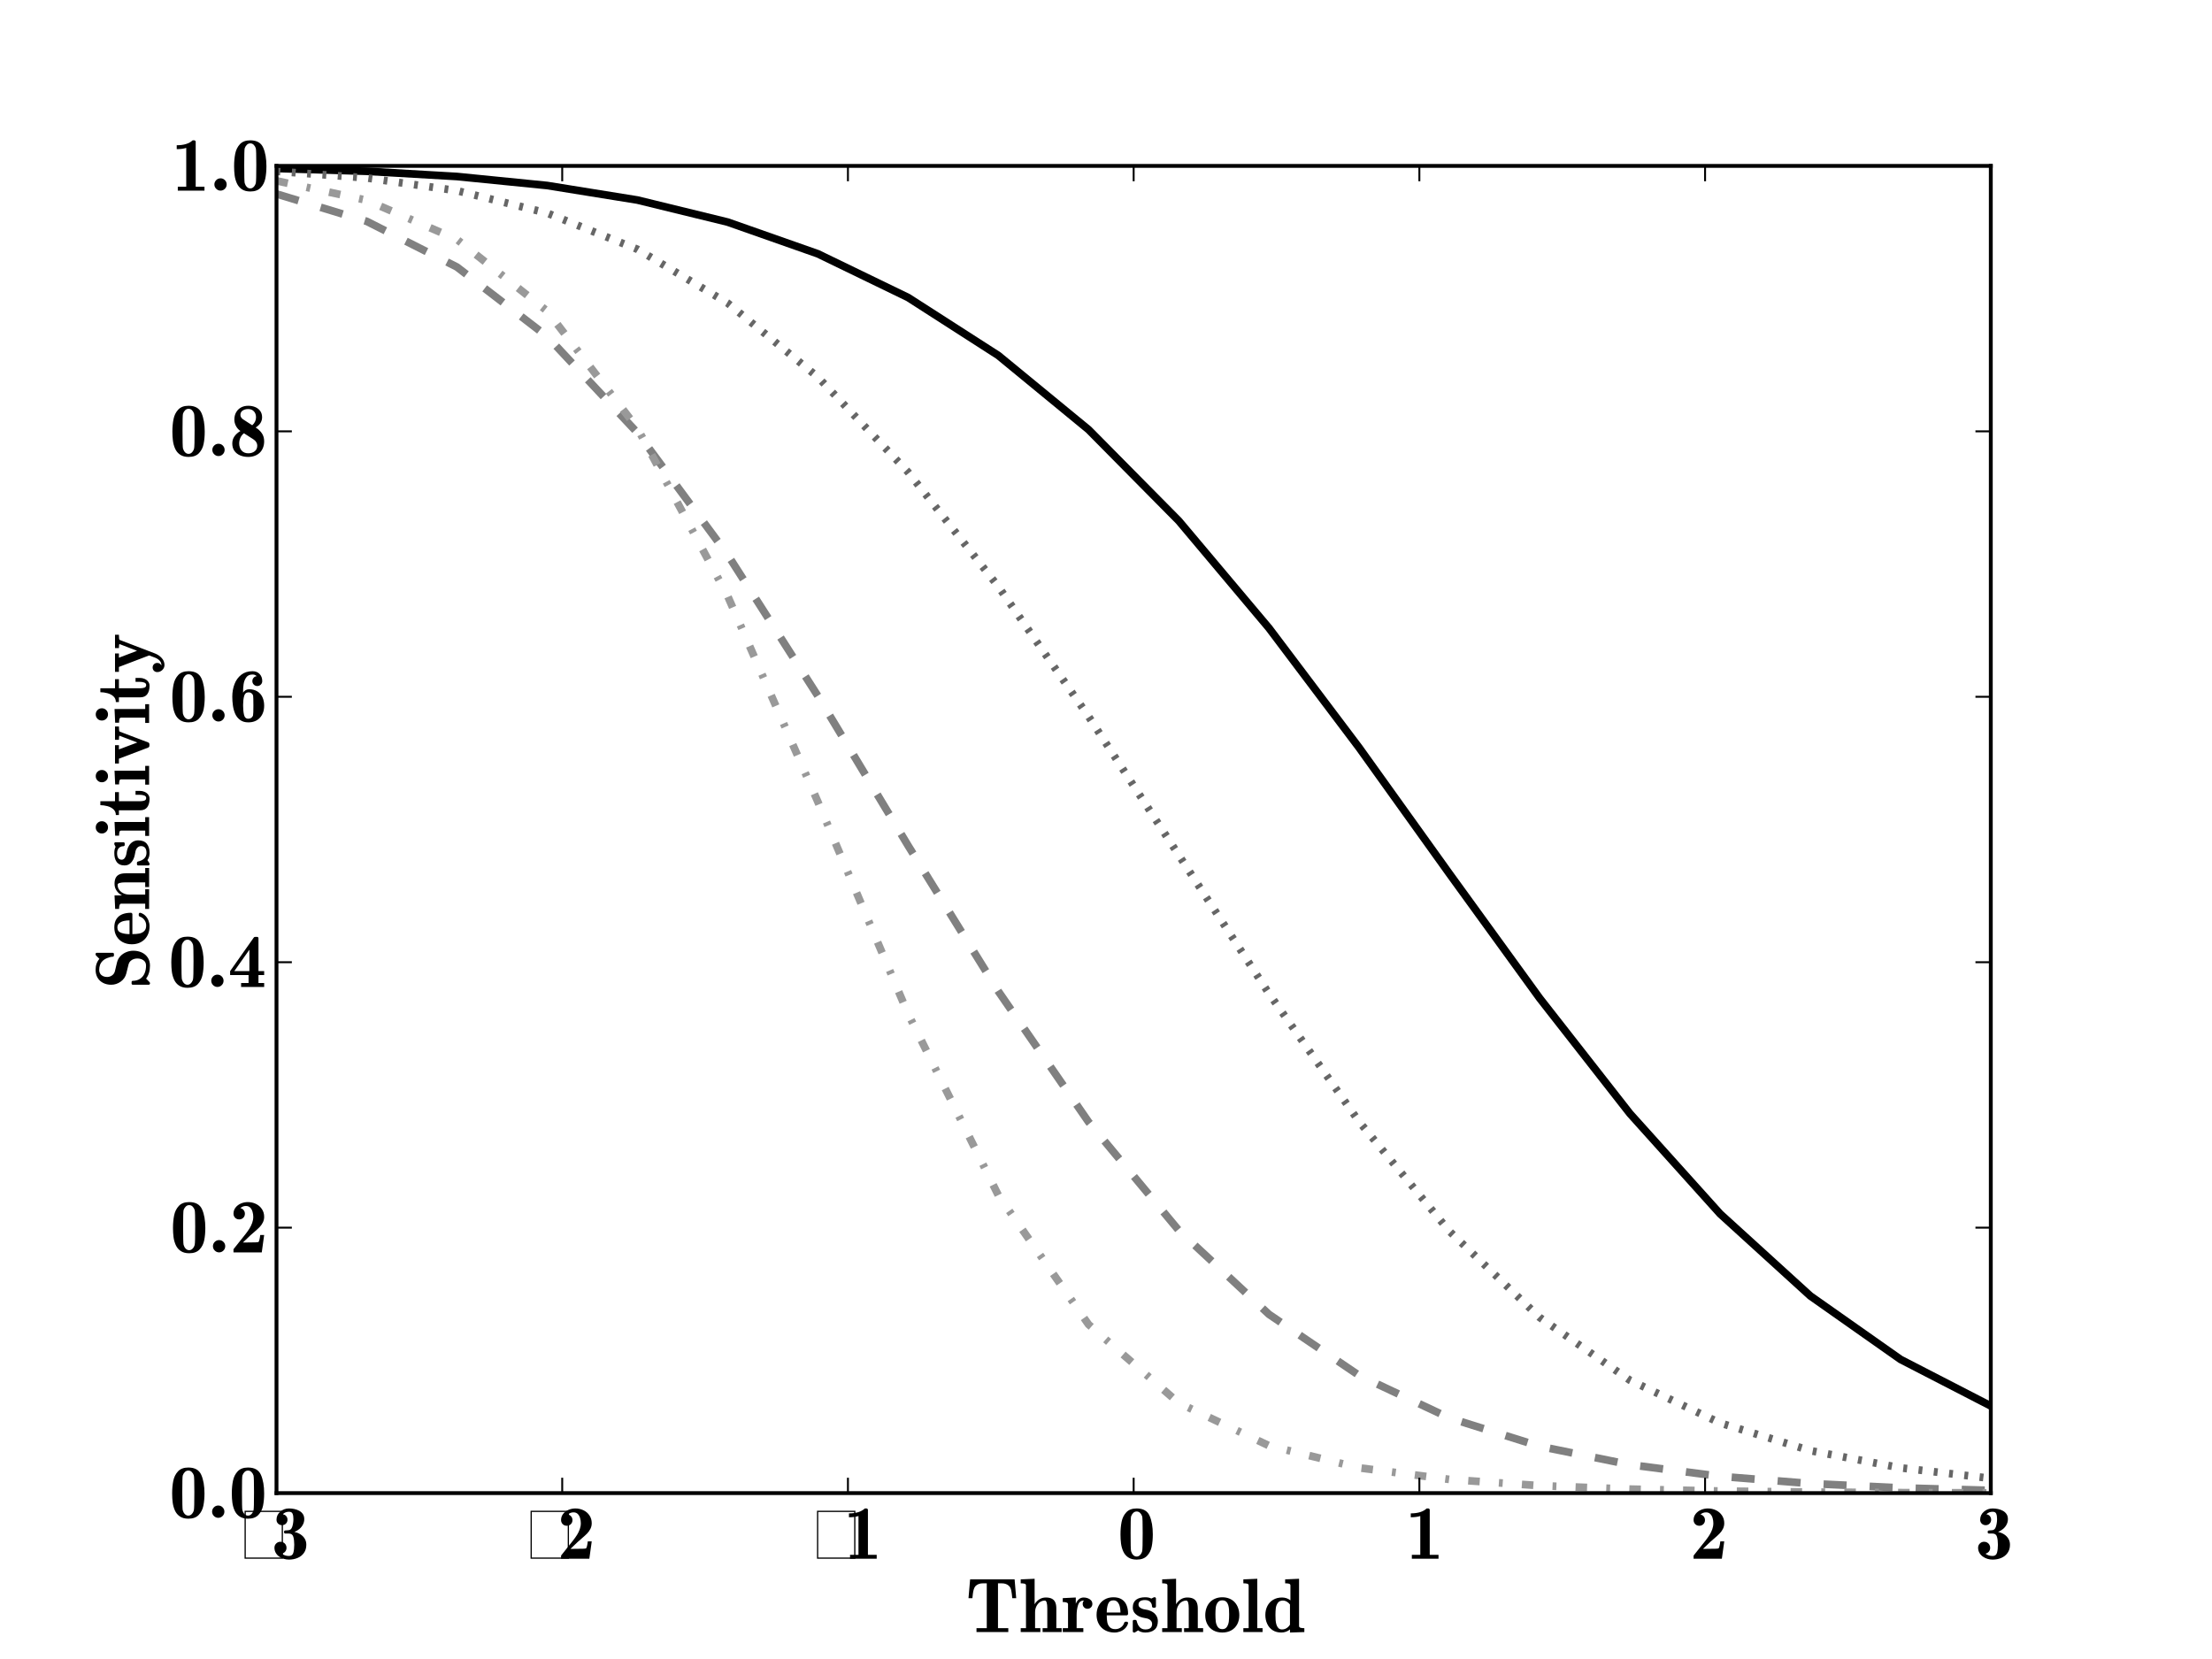
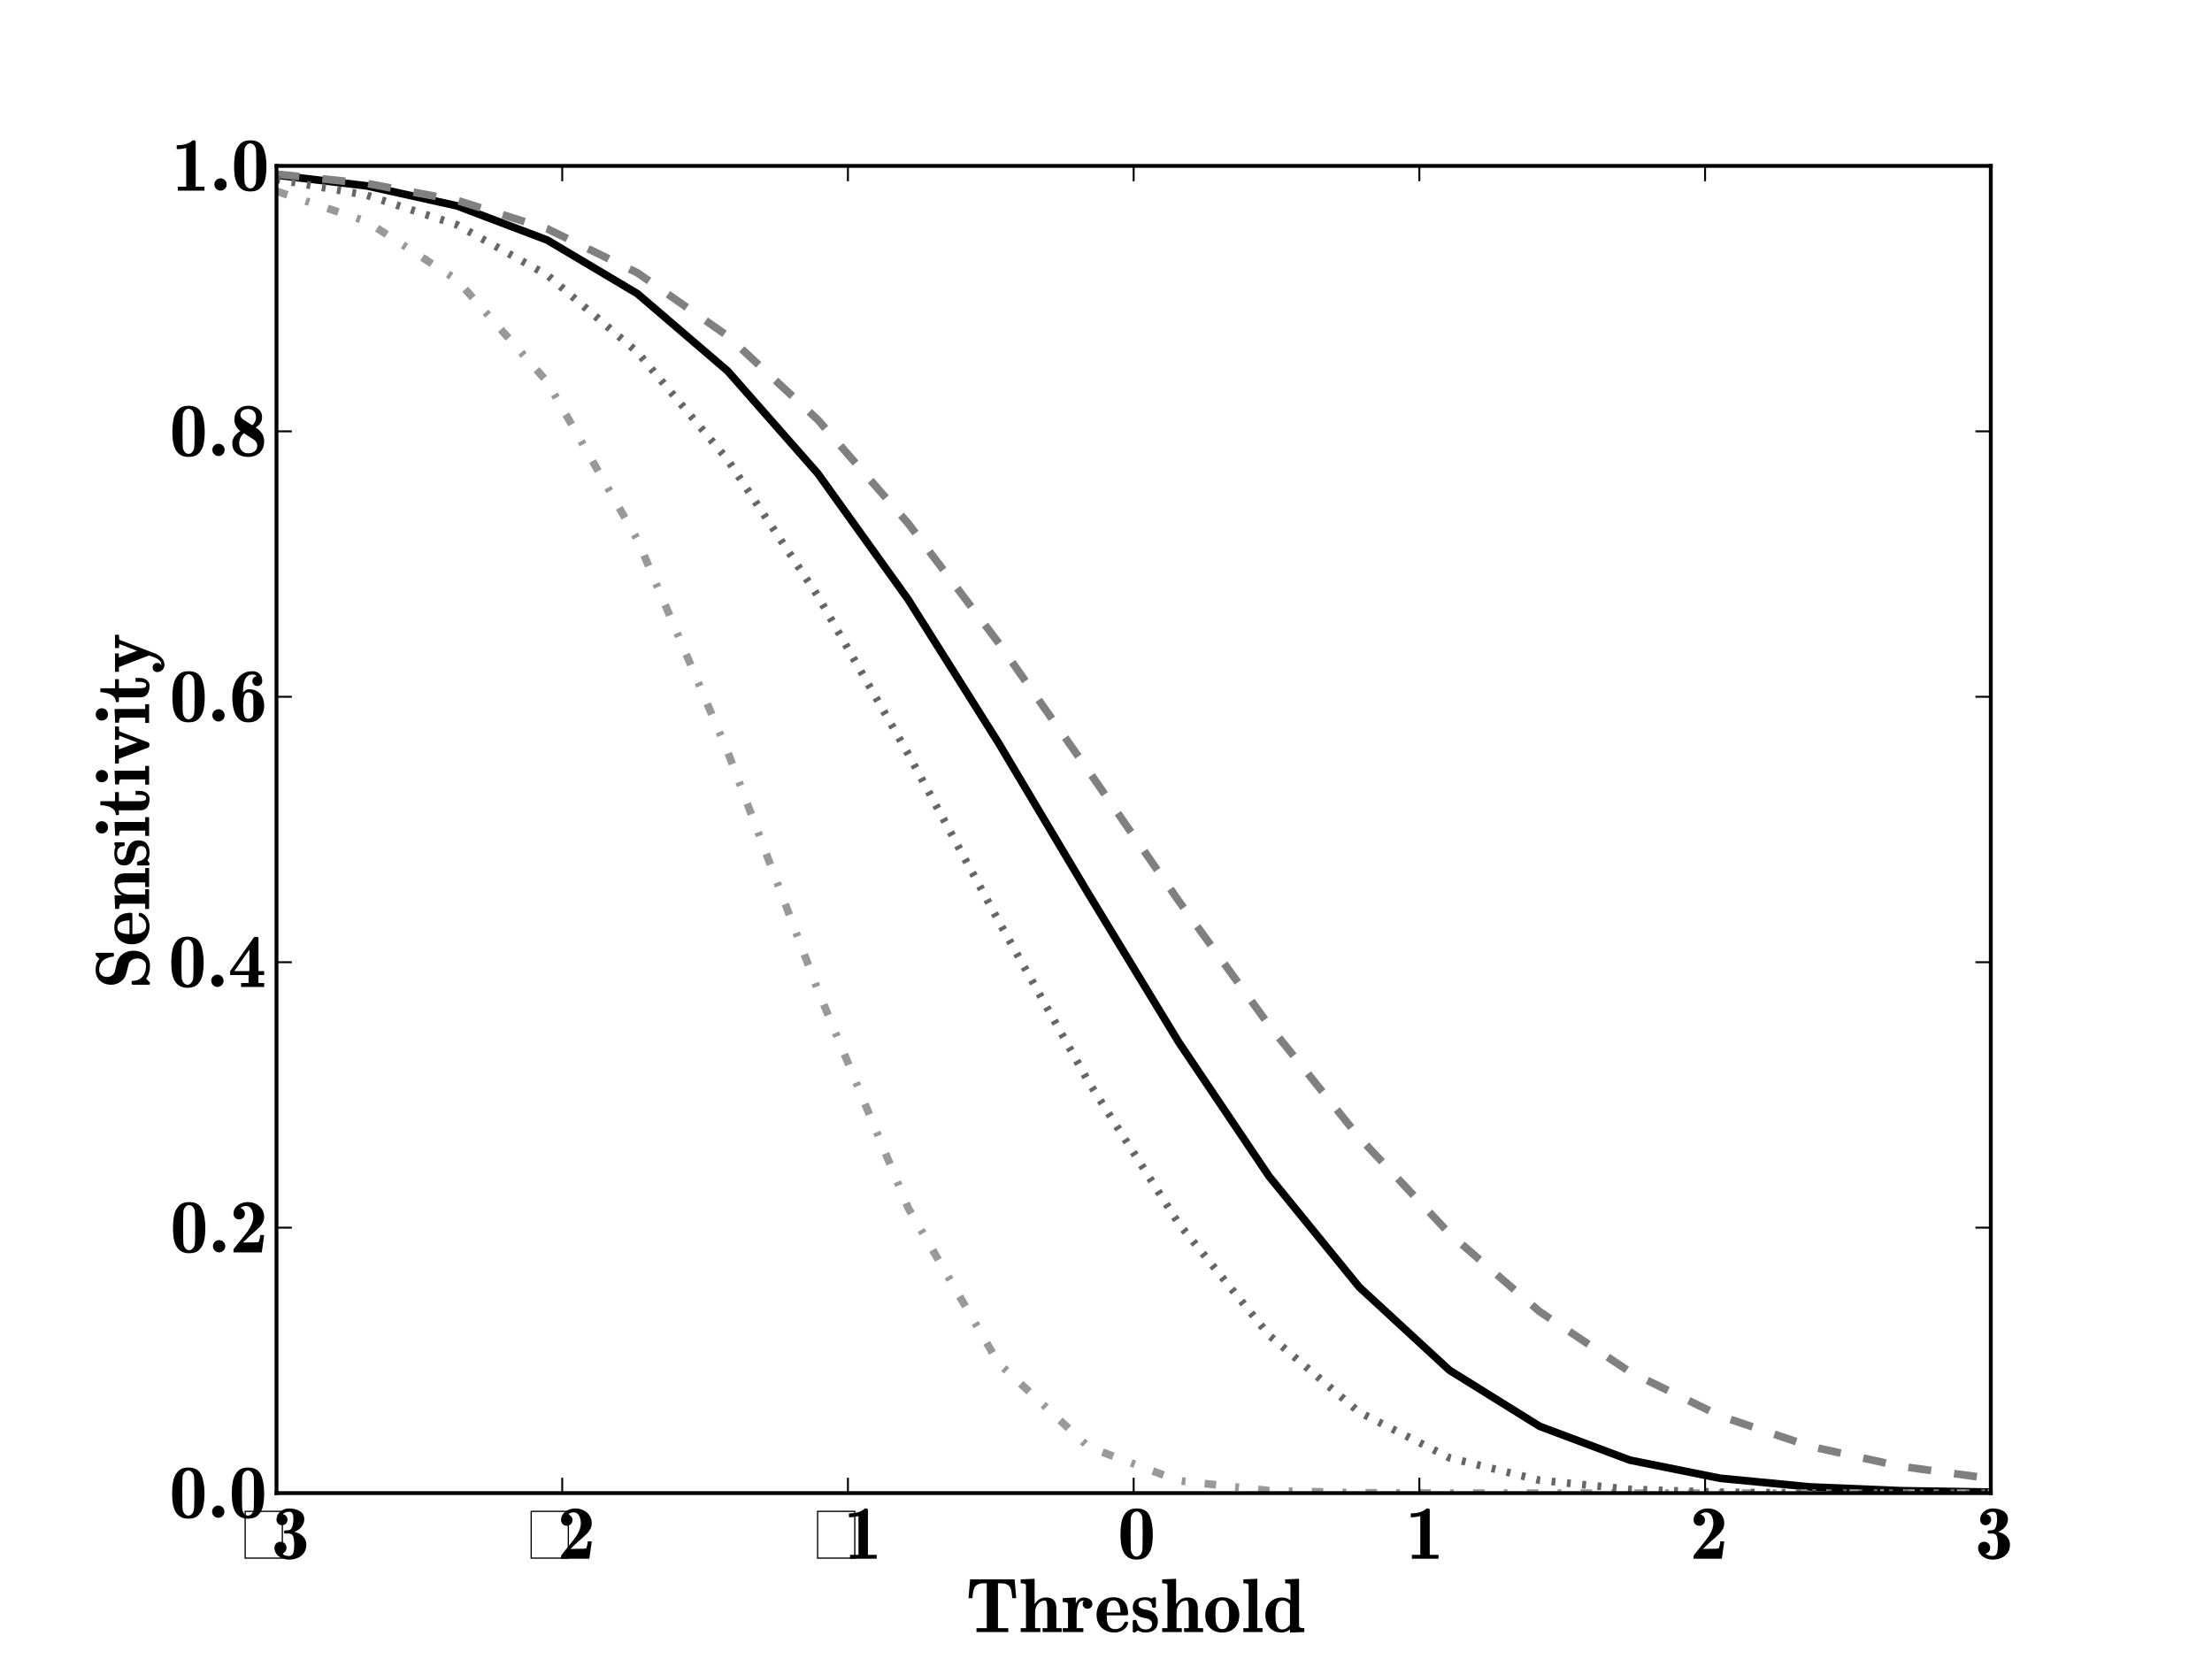
<svg xmlns="http://www.w3.org/2000/svg" xmlns:xlink="http://www.w3.org/1999/xlink" width="576pt" height="432pt" viewBox="0 0 576 432" version="1.1" id="svg1">
  <g id="figure1">
    <g id="patch1">
      <path style="fill: #ffffff; stroke: #ffffff; stroke-width: 1; stroke-linejoin: round; stroke-linecap: square;  opacity: 1" d="M0 432L576 432L576 0 L0 0L0 432" />
    </g>
    <g id="axes1">
      <g id="patch2">
        <path style="fill: #ffffff; opacity: 1" d="M72 388.8L518.4 388.8L518.4 43.2 L72 43.2L72 388.8" />
      </g>
      <g id="line2d1">
        <defs>
          <clipPath id="p50431ccdcb28178602d99d9270004dde">
            <rect x="72" y="43.2" width="446.4" height="345.6" />
          </clipPath>
        </defs>
-         <path style="fill: none; stroke: #000000; stroke-width: 2; stroke-linejoin: round; stroke-linecap: square;  opacity: 1" clip-path="url(#p50431ccdcb28178602d99d9270004dde)" d="M72 43.864L95.495 44.6L118.989 45.961 L142.484 48.307L165.979 52.09L189.474 57.829 L212.968 66.09L236.463 77.47L259.958 92.561 L283.453 111.868L306.947 135.623L330.442 163.557 L353.937 194.725L377.432 227.522L400.926 259.932 L424.421 289.964L447.916 316.082L471.411 337.462 L494.905 353.995L518.4 366.107" />
+         <path style="fill: none; stroke: #000000; stroke-width: 2; stroke-linejoin: round; stroke-linecap: square;  opacity: 1" clip-path="url(#p50431ccdcb28178602d99d9270004dde)" d="M72 45.605L95.495 48.398L118.989 53.604 L142.484 62.509L165.979 76.477L189.474 96.603 L212.968 123.311L236.463 156.079L259.958 193.367 L283.453 232.776L306.947 271.39L330.442 306.287 L353.937 335.15L377.432 356.802L400.926 371.411 L424.421 380.218L447.916 384.942L471.411 387.2 L494.905 388.173L518.4 388.559" />
      </g>
      <g id="line2d2">
-         <path style="fill: none; stroke: #808080; stroke-width: 2; stroke-linejoin: round; stroke-linecap: butt; stroke-dasharray: 6,6; stroke-dashoffset: 0; opacity: 1" clip-path="url(#p50431ccdcb28178602d99d9270004dde)" d="M72 50.502L95.495 57.637L118.989 69.531 L142.484 87.611L165.979 112.688L189.474 144.447 L212.968 181.214L236.463 220.193L259.958 258.128 L283.453 292.142L306.947 320.385L330.442 342.252 L353.937 358.188L377.432 369.237L400.926 376.614 L424.421 381.399L447.916 384.433L471.411 386.311 L494.905 387.438L518.4 388.09" />
+         <path style="fill: none; stroke: #808080; stroke-width: 2; stroke-linejoin: round; stroke-linecap: butt; stroke-dasharray: 6,6; stroke-dashoffset: 0; opacity: 1" clip-path="url(#p50431ccdcb28178602d99d9270004dde)" d="M72 45.355L95.495 47.766L118.989 52.168 L142.484 59.569L165.979 71.043L189.474 87.485 L212.968 109.319L236.463 136.272L259.958 167.302 L283.453 200.746L306.947 234.617L330.442 266.966 L353.937 296.19L377.432 321.215L400.926 341.552 L424.421 357.236L447.916 368.704L471.411 376.64 L494.905 381.827L518.4 385.022" />
      </g>
      <g id="line2d3">
-         <path style="fill: none; stroke: #999999; stroke-width: 2; stroke-linejoin: round; stroke-linecap: butt; stroke-dasharray: 3,5,1,5; stroke-dashoffset: 0; opacity: 1" clip-path="url(#p50431ccdcb28178602d99d9270004dde)" d="M72 47.086L95.495 52.147L118.989 62.347 L142.484 81.01L165.979 111.517L189.474 155.195 L212.968 208.779L236.463 264L259.958 311.239 L283.453 344.886L306.947 365.336L330.442 376.461 L353.937 382.226L377.432 385.236L400.926 386.861 L424.421 387.763L447.916 388.265L471.411 388.537 L494.905 388.678L518.4 388.747" />
+         <path style="fill: none; stroke: #999999; stroke-width: 2; stroke-linejoin: round; stroke-linecap: butt; stroke-dasharray: 3,5,1,5; stroke-dashoffset: 0; opacity: 1" clip-path="url(#p50431ccdcb28178602d99d9270004dde)" d="M72 49.787L95.495 57.686L118.989 72.883 L142.484 99.401L165.979 140.527L189.474 195.729 L212.968 257.855L236.463 314.486L259.958 354.892 L283.453 376.784L306.947 385.578L330.442 388.157 L353.937 388.705L377.432 388.79L400.926 388.799 L424.421 388.8L447.916 388.8L471.411 388.8 L494.905 388.8L518.4 388.8" />
      </g>
      <g id="line2d4">
-         <path style="fill: none; stroke: #666666; stroke-width: 2; stroke-linejoin: round; stroke-linecap: butt; stroke-dasharray: 1,3; stroke-dashoffset: 0; opacity: 1" clip-path="url(#p50431ccdcb28178602d99d9270004dde)" d="M72 44.605L95.495 46.333L118.989 49.651 L142.484 55.489L165.979 64.913L189.474 78.921 L212.968 98.195L236.463 122.931L259.958 152.733 L283.453 186.561L306.947 222.677L330.442 258.728 L353.937 292.113L377.432 320.627L400.926 343.065 L424.421 359.41L447.916 370.544L471.411 377.741 L494.905 382.226L518.4 384.962" />
+         <path style="fill: none; stroke: #666666; stroke-width: 2; stroke-linejoin: round; stroke-linecap: butt; stroke-dasharray: 1,3; stroke-dashoffset: 0; opacity: 1" clip-path="url(#p50431ccdcb28178602d99d9270004dde)" d="M72 46.694L95.495 50.834L118.989 58.549 L142.484 71.617L165.979 91.704L189.474 119.714 L212.968 155.223L236.463 196.28L259.958 239.71 L283.453 281.723L306.947 318.639L330.442 347.686 L353.937 367.741L377.432 379.603L400.926 385.464 L424.421 387.82L447.916 388.572L471.411 388.759 L494.905 388.794L518.4 388.799" />
      </g>
      <g id="matplotlib.axis1">
        <g id="xtick1">
          <g id="line2d5">
            <defs>
              <path id="m30e32995789d870ad79a2e54c91cf9c6" d="M0 0L0 -4" />
            </defs>
            <g>
              <use style="fill: none; stroke: #000000; stroke-width: 0.5; stroke-linejoin: round; stroke-linecap: butt;  opacity: 1" xlink:href="#m30e32995789d870ad79a2e54c91cf9c6" x="72" y="388.8" />
            </g>
          </g>
          <g id="line2d6">
            <defs>
              <path id="m9281cae24120827b11d5ea8a7ad3e96b" d="M0 0L0 4" />
            </defs>
            <g>
              <use style="fill: none; stroke: #000000; stroke-width: 0.5; stroke-linejoin: round; stroke-linecap: butt;  opacity: 1" xlink:href="#m9281cae24120827b11d5ea8a7ad3e96b" x="72" y="43.2" />
            </g>
          </g>
          <g id="text1">
            <defs>
              <path id="c_22ceb60286fb41ae04c1a66e208329f1" d="M12.5 -0l0 -62.5l50 0l0 62.5zM60.891 -1.609l0 -59.281l-46.781 0l0 59.281z" />
              <path id="c_dcbf87dcd66151f77d2b78e67877de5b" d="M13.812 -6.594q3.859 2.984 9.281 2.984q4.547 0 5.719 -4.203q1.172 -4.203 1.172 -10.297l0 -0.297q0 -6.062 -1.219 -10.234q-1.219 -4.172 -5.859 -4.172l-4.891 0q-1.078 -0.25 -1.312 -1.266l0 -1.516q0.297 -0.984 1.312 -1.219l4 -0.297q3.969 0 5.422 -4.688q1.469 -4.688 1.469 -9.906q0 -4.359 -1.078 -6.922q-1.062 -2.562 -4.734 -2.562q-4.828 0 -8.109 3.281q2.844 0.391 4.516 2.375q1.688 1.969 1.688 4.75q0 2.984 -2.047 5.031q-2.047 2.047 -5.031 2.047q-3.078 0 -5.156 -2.016q-2.062 -2.031 -2.062 -5.062q0 -6.297 4.859 -10.5q4.859 -4.203 11.344 -4.203q3.562 0 7.031 0.734q3.469 0.734 6.391 2.344q2.938 1.609 4.719 4.281q1.781 2.656 1.781 6.516q0 3.812 -1.719 7.109q-1.703 3.281 -4.578 5.703q-2.875 2.422 -6.547 3.891q4.406 0.922 7.922 3.172q3.516 2.234 5.562 5.656q2.047 3.422 2.047 7.859q0 6.25 -3.109 10.625q-3.094 4.375 -8.25 6.547q-5.141 2.172 -11.25 2.172q-3.359 0 -6.656 -0.984q-3.297 -0.969 -6.141 -3q-2.828 -2.031 -4.469 -4.984q-1.625 -2.953 -1.625 -6.469q0 -3.266 2.266 -5.531q2.266 -2.281 5.641 -2.281q2.156 0 3.953 1.031q1.812 1.031 2.828 2.844q1.031 1.797 1.031 3.938q0 2.891 -1.656 4.938q-1.656 2.047 -4.453 2.781" />
            </defs>
            <g style="fill: #000000; opacity: 1" transform="translate(61.17969,405.8938)scale(0.2)">
              <use xlink:href="#c_22ceb60286fb41ae04c1a66e208329f1" />
              <use xlink:href="#c_dcbf87dcd66151f77d2b78e67877de5b" x="47.217" />
            </g>
          </g>
        </g>
        <g id="xtick2">
          <g id="line2d7">
            <g>
              <use style="fill: none; stroke: #000000; stroke-width: 0.5; stroke-linejoin: round; stroke-linecap: butt;  opacity: 1" xlink:href="#m30e32995789d870ad79a2e54c91cf9c6" x="146.4" y="388.8" />
            </g>
          </g>
          <g id="line2d8">
            <g>
              <use style="fill: none; stroke: #000000; stroke-width: 0.5; stroke-linejoin: round; stroke-linecap: butt;  opacity: 1" xlink:href="#m9281cae24120827b11d5ea8a7ad3e96b" x="146.4" y="43.2" />
            </g>
          </g>
          <g id="text2">
            <defs>
              <path id="c_435c0ad052e81ac792eef9745a69dda8" d="M4.984 -0l0 -3.906q0.047 -0.25 0.438 -0.781l15.281 -19.188q2.875 -3.672 5.078 -7.188q2.203 -3.516 3.562 -7.359q1.375 -3.859 1.375 -7.875q0 -3.312 -0.938 -6.609q-0.922 -3.297 -3.031 -5.391q-2.094 -2.109 -5.562 -2.109q-4.188 0 -7.266 2.781q2.688 0.594 4.297 2.594q1.609 2 1.609 4.734q0 3.172 -2.156 5.281q-2.141 2.094 -5.266 2.094q-2.109 0 -3.766 -0.953q-1.656 -0.953 -2.656 -2.656q-1 -1.719 -1 -3.766q0 -4.641 2.703 -8.094q2.719 -3.469 7.016 -5.281q4.297 -1.812 8.875 -1.812q5.672 0 10.578 2.344q4.906 2.344 7.828 6.75q2.938 4.391 2.938 10.094q0 3.906 -1.641 7.234q-1.625 3.312 -4.078 5.891q-2.438 2.562 -7 6.469q-4.562 3.906 -5.391 4.688l-9.531 9.125l4.406 0q15.328 0 15.812 -0.594q1.375 -1.359 2.297 -9.125l5.125 0l-3.125 22.609z" />
            </defs>
            <g style="fill: #000000; opacity: 1" transform="translate(135.6578,405.8938)scale(0.2)">
              <use xlink:href="#c_22ceb60286fb41ae04c1a66e208329f1" />
              <use xlink:href="#c_435c0ad052e81ac792eef9745a69dda8" x="47.217" />
            </g>
          </g>
        </g>
        <g id="xtick3">
          <g id="line2d9">
            <g>
              <use style="fill: none; stroke: #000000; stroke-width: 0.5; stroke-linejoin: round; stroke-linecap: butt;  opacity: 1" xlink:href="#m30e32995789d870ad79a2e54c91cf9c6" x="220.8" y="388.8" />
            </g>
          </g>
          <g id="line2d10">
            <g>
              <use style="fill: none; stroke: #000000; stroke-width: 0.5; stroke-linejoin: round; stroke-linecap: butt;  opacity: 1" xlink:href="#m9281cae24120827b11d5ea8a7ad3e96b" x="220.8" y="43.2" />
            </g>
          </g>
          <g id="text3">
            <defs>
              <path id="c_7b019f7db3d11a6a9a374c851b938a61" d="M8.297 -0l0 -5.078l10.984 0l0 -50.531q-5.172 1.609 -12.391 1.609l0 -5.078q13.953 0 20.703 -6.406l2.391 0q1.312 0.297 1.609 1.562l0 58.844l11.422 0l0 5.078z" />
            </defs>
            <g style="fill: #000000; opacity: 1" transform="translate(210.2453,405.8938)scale(0.2)">
              <use xlink:href="#c_22ceb60286fb41ae04c1a66e208329f1" />
              <use xlink:href="#c_7b019f7db3d11a6a9a374c851b938a61" x="47.217" />
            </g>
          </g>
        </g>
        <g id="xtick4">
          <g id="line2d11">
            <g>
              <use style="fill: none; stroke: #000000; stroke-width: 0.5; stroke-linejoin: round; stroke-linecap: butt;  opacity: 1" xlink:href="#m30e32995789d870ad79a2e54c91cf9c6" x="295.2" y="388.8" />
            </g>
          </g>
          <g id="line2d12">
            <g>
              <use style="fill: none; stroke: #000000; stroke-width: 0.5; stroke-linejoin: round; stroke-linecap: butt;  opacity: 1" xlink:href="#m9281cae24120827b11d5ea8a7ad3e96b" x="295.2" y="43.2" />
            </g>
          </g>
          <g id="text4">
            <defs>
              <path id="c_bd189987bd89a7b3eb6aec75796a6bc8" d="M25 1.125q-6.641 0 -10.969 -2.875q-4.312 -2.891 -6.516 -7.766q-2.188 -4.891 -2.906 -10.375q-0.703 -5.5 -0.703 -11.891q0 -8.938 1.469 -16.312q1.469 -7.375 6.125 -12.375q4.656 -5.016 13.5 -5.016q12.641 0 16.812 9.547q4.188 9.547 4.188 24.156q0 8.875 -1.453 16.031q-1.438 7.156 -6.094 12.016q-4.656 4.859 -13.453 4.859M17.672 -9.906q0.828 2.969 2.734 5q1.906 2.031 4.594 2.031q2.594 0 4.516 -2.078q1.938 -2.078 2.656 -4.953q0.641 -2.5 0.641 -23.594q0 -19.281 -0.641 -21.578q-0.828 -2.688 -2.703 -4.562q-1.875 -1.891 -4.469 -1.891q-2.594 0 -4.5 1.859q-1.891 1.859 -2.828 4.594q-0.578 2.297 -0.578 21.578q0 21.094 0.578 23.594" />
            </defs>
            <g style="fill: #000000; opacity: 1" transform="translate(290.9891,405.8938)scale(0.2)">
              <use xlink:href="#c_bd189987bd89a7b3eb6aec75796a6bc8" />
            </g>
          </g>
        </g>
        <g id="xtick5">
          <g id="line2d13">
            <g>
              <use style="fill: none; stroke: #000000; stroke-width: 0.5; stroke-linejoin: round; stroke-linecap: butt;  opacity: 1" xlink:href="#m30e32995789d870ad79a2e54c91cf9c6" x="369.6" y="388.8" />
            </g>
          </g>
          <g id="line2d14">
            <g>
              <use style="fill: none; stroke: #000000; stroke-width: 0.5; stroke-linejoin: round; stroke-linecap: butt;  opacity: 1" xlink:href="#m9281cae24120827b11d5ea8a7ad3e96b" x="369.6" y="43.2" />
            </g>
          </g>
          <g id="text5">
            <g style="fill: #000000; opacity: 1" transform="translate(365.9828,405.8938)scale(0.2)">
              <use xlink:href="#c_7b019f7db3d11a6a9a374c851b938a61" />
            </g>
          </g>
        </g>
        <g id="xtick6">
          <g id="line2d15">
            <g>
              <use style="fill: none; stroke: #000000; stroke-width: 0.5; stroke-linejoin: round; stroke-linecap: butt;  opacity: 1" xlink:href="#m30e32995789d870ad79a2e54c91cf9c6" x="444" y="388.8" />
            </g>
          </g>
          <g id="line2d16">
            <g>
              <use style="fill: none; stroke: #000000; stroke-width: 0.5; stroke-linejoin: round; stroke-linecap: butt;  opacity: 1" xlink:href="#m9281cae24120827b11d5ea8a7ad3e96b" x="444" y="43.2" />
            </g>
          </g>
          <g id="text6">
            <g style="fill: #000000; opacity: 1" transform="translate(440.0078,405.8938)scale(0.2)">
              <use xlink:href="#c_435c0ad052e81ac792eef9745a69dda8" />
            </g>
          </g>
        </g>
        <g id="xtick7">
          <g id="line2d17">
            <g>
              <use style="fill: none; stroke: #000000; stroke-width: 0.5; stroke-linejoin: round; stroke-linecap: butt;  opacity: 1" xlink:href="#m30e32995789d870ad79a2e54c91cf9c6" x="518.4" y="388.8" />
            </g>
          </g>
          <g id="line2d18">
            <g>
              <use style="fill: none; stroke: #000000; stroke-width: 0.5; stroke-linejoin: round; stroke-linecap: butt;  opacity: 1" xlink:href="#m9281cae24120827b11d5ea8a7ad3e96b" x="518.4" y="43.2" />
            </g>
          </g>
          <g id="text7">
            <g style="fill: #000000; opacity: 1" transform="translate(514.2516,405.8938)scale(0.2)">
              <use xlink:href="#c_dcbf87dcd66151f77d2b78e67877de5b" />
            </g>
          </g>
        </g>
        <g id="text8">
          <defs>
            <path id="c_f49360f2586de9e4b02d6b7f5f0d0304" d="M14.016 -0l0 -5.078l13.375 0l0 -58.406l-4.875 0q-6.453 0 -10.016 3.859q-1.266 1.516 -2.031 4.031q-0.75 2.516 -1.141 5.547q-0.391 3.031 -0.641 5.953l-5.078 0l2.109 -24.516l57.906 0l2.094 24.516l-5.125 0q-0.531 -6.156 -1.266 -9.859q-0.734 -3.719 -2.547 -5.672q-3.562 -3.859 -10 -3.859l-4.781 0l0 58.406l13.422 0l0 5.078z" />
            <path id="c_0c96f4663318b3b497bee66bebe3b890" d="M2.203 -0l0 -5.078l6.875 0l0 -55.609q0 -1.859 -1.953 -2.328q-1.953 -0.469 -4.922 -0.469l0 -5.125l18.109 -0.781l0 33.203q2.344 -4.047 6.156 -6.438q3.812 -2.391 8.344 -2.391q4.891 0 7.891 1.547q3 1.531 4.438 4.688q1.438 3.141 1.438 8.062l0 25.641l6.938 0l0 5.078l-24.797 0l0 -5.078l6.094 0l0 -25.344l0 -0.297q0 -10.297 -3.219 -10.297q-2.828 0 -5.203 1.25q-2.359 1.234 -4.047 3.406q-1.688 2.172 -2.562 4.797q-0.875 2.609 -0.875 5.438l0 21.047l6.875 0l0 5.078z" />
            <path id="c_83fd63b8ac21b119aad30348d7612163" d="M1.422 -0l0 -5.078l6.875 0l0 -31.203q0 -2.828 -6.875 -2.828l0 -5.078l16.984 -0.828l0 8.203q1.422 -3.719 4.031 -5.953q2.609 -2.25 6.281 -2.25q2.625 0 5.234 0.922q2.625 0.922 4.328 2.828q1.703 1.906 1.703 4.641q0 2.594 -1.812 4.453q-1.797 1.844 -4.484 1.844q-2.688 0 -4.5 -1.844q-1.797 -1.859 -1.797 -4.453q0 -2.641 1.609 -4.391l-0.281 0q-5.469 0 -7.359 5.891q-1.875 5.875 -1.875 13l0 17.047l8.734 0l0 5.078z" />
            <path id="c_ca7684a39273c231267fab53f42a37a1" d="M2.781 -22.516q0 -6.484 2.688 -11.688q2.688 -5.203 7.688 -8.156q5.016 -2.953 11.547 -2.953q6.594 0 10.844 2.719q4.25 2.703 6.25 7.562q2 4.859 2 11.25q0 1.469 -1.609 2l-26.172 0q0 4.938 0.703 8.828q0.719 3.875 3.203 6.516q2.484 2.625 7.281 2.625q4.047 0 7.297 -2.344q3.25 -2.344 4.312 -6.156q0.547 -0.922 1.469 -1.172l1.906 0q1.609 0.344 1.609 1.766q0 0.094 -0.094 0.641q-1.172 3.656 -3.812 6.266q-2.641 2.609 -6.297 4.016q-3.656 1.391 -7.469 1.391q-5.078 0 -9.375 -1.641q-4.297 -1.641 -7.422 -4.688q-3.125 -3.062 -4.844 -7.328q-1.703 -4.266 -1.703 -9.453M16.016 -25.484l17.875 0q0 -3.719 -0.766 -7.25q-0.75 -3.547 -2.812 -6.062q-2.047 -2.516 -5.609 -2.516q-5.172 0 -6.938 4.734q-1.75 4.734 -1.75 11.094" />
            <path id="c_1d4a10d238002893c4e280909fcefabf" d="M3.328 -0.688l0 -13.906q0.234 -0.938 1.266 -1.234l2.578 0q0.984 0.344 1.234 1.234q2.578 11.172 11.266 11.172q8.844 0 8.844 -7.266q0 -1.812 -0.938 -3.25q-0.922 -1.438 -2.438 -2.391q-1.5 -0.953 -3.219 -1.344l-6 -1.219q-5.422 -1.328 -9.016 -4.672q-3.578 -3.344 -3.578 -8.328q0 -3.609 1.234 -6.234q1.25 -2.641 3.516 -4.234q2.281 -1.594 5.156 -2.266q2.875 -0.688 6.438 -0.688q4.688 0 7.812 1.703l3.234 -1.609l0.391 -0.094l1.219 0q0.922 0.25 1.172 1.219l0 10.984q-0.25 1.078 -1.172 1.328l-2.641 0q-1.031 -0.25 -1.266 -1.328q0 -2.641 -1.109 -4.562q-1.094 -1.922 -3.094 -2.969q-2 -1.062 -4.734 -1.062q-8.688 0 -8.688 6.016q0 2.188 1.875 3.688q1.875 1.484 4.328 2.109l6.094 1.172q3.672 0.938 6.547 2.875q2.875 1.922 4.609 4.922q1.734 3 1.734 6.719q0 7.516 -4.391 11.156q-4.391 3.641 -11.922 3.641q-5.656 0 -9.375 -2.797l-4.188 2.688l-0.391 0.109l-1.125 0q-1.031 -0.25 -1.266 -1.281" />
            <path id="c_83adf764f9778718166b3c81e273116b" d="M25 0.594q-6.688 0 -11.703 -2.781q-5 -2.797 -7.766 -7.922q-2.75 -5.125 -2.75 -11.672q0 -4.984 1.484 -9.328q1.5 -4.344 4.375 -7.516q2.891 -3.172 7.078 -4.922q4.203 -1.766 9.281 -1.766q5.125 0 9.297 1.766q4.188 1.75 7.016 4.922q2.828 3.172 4.312 7.422q1.5 4.25 1.5 9.422q0 6.547 -2.734 11.672q-2.734 5.125 -7.766 7.922q-5.031 2.781 -11.625 2.781M25 -3.812q4.047 0 6.031 -3.078q1.984 -3.078 2.422 -7.031q0.438 -3.953 0.438 -9.172q0 -3.766 -0.203 -6.609q-0.188 -2.859 -1 -5.5q-0.797 -2.641 -2.656 -4.375q-1.859 -1.734 -5.031 -1.734q-4.094 0 -6.109 2.891q-2 2.875 -2.438 6.562q-0.438 3.688 -0.438 8.766q0 5.219 0.438 9.156q0.438 3.922 2.438 7.031q2.016 3.094 6.109 3.094" />
            <path id="c_3757157d94cc9c05b1a4181aee8626a9" d="M2.391 -0l0 -5.078l6.891 0l0 -55.609q0 -1.859 -1.953 -2.328q-1.953 -0.469 -4.938 -0.469l0 -5.125l18.125 -0.781l0 64.312l6.875 0l0 5.078z" />
            <path id="c_b18fdf7663e3349f8fd96cab2ccb18a8" d="M24.031 0.594q-6.453 0 -11.141 -3q-4.688 -3.016 -7.125 -8.266q-2.438 -5.25 -2.438 -11.547q0 -6.547 2.656 -11.734q2.656 -5.203 7.578 -8.125q4.938 -2.938 11.531 -2.938q6.109 0 10.891 3.703l0 -19.375q0 -1.859 -1.953 -2.328q-1.953 -0.469 -4.922 -0.469l0 -5.125l18.109 -0.781l0 61.484q0 1.75 1.953 2.297q1.953 0.531 4.938 0.531l0 5.078l-18.703 0.594l0 -4.016q-4.891 4.016 -11.375 4.016M25 -3.422q3.266 0 5.953 -1.672q2.688 -1.688 4.453 -4.531l0 -26.266q-1.609 -2.25 -4.109 -3.688q-2.484 -1.438 -5.172 -1.438q-4.344 0 -6.5 2.953q-2.141 2.953 -2.641 6.766q-0.484 3.812 -0.484 8.891l0 0.281q0 3.469 0.188 6.375q0.203 2.906 0.984 5.75q0.781 2.828 2.562 4.703q1.781 1.875 4.766 1.875" />
          </defs>
          <g style="fill: #000000; opacity: 1" transform="translate(251.4734,424.9875)scale(0.2)">
            <use xlink:href="#c_f49360f2586de9e4b02d6b7f5f0d0304" />
            <use xlink:href="#c_0c96f4663318b3b497bee66bebe3b890" x="69.385" />
            <use xlink:href="#c_83fd63b8ac21b119aad30348d7612163" x="124.902" />
            <use xlink:href="#c_ca7684a39273c231267fab53f42a37a1" x="167.578" />
            <use xlink:href="#c_1d4a10d238002893c4e280909fcefabf" x="214.16" />
            <use xlink:href="#c_0c96f4663318b3b497bee66bebe3b890" x="253.564" />
            <use xlink:href="#c_83adf764f9778718166b3c81e273116b" x="309.082" />
            <use xlink:href="#c_3757157d94cc9c05b1a4181aee8626a9" x="359.082" />
            <use xlink:href="#c_b18fdf7663e3349f8fd96cab2ccb18a8" x="386.768" />
          </g>
        </g>
      </g>
      <g id="matplotlib.axis2">
        <g id="ytick1">
          <g id="line2d19">
            <defs>
              <path id="m3400efa6b1638b3fea9e19e898273957" d="M0 0L4 0" />
            </defs>
            <g>
              <use style="fill: none; stroke: #000000; stroke-width: 0.5; stroke-linejoin: round; stroke-linecap: butt;  opacity: 1" xlink:href="#m3400efa6b1638b3fea9e19e898273957" x="72" y="388.8" />
            </g>
          </g>
          <g id="line2d20">
            <defs>
              <path id="m20b58b2501143cb5e0a5e8f1ef6f1643" d="M0 0L-4 0" />
            </defs>
            <g>
              <use style="fill: none; stroke: #000000; stroke-width: 0.5; stroke-linejoin: round; stroke-linecap: butt;  opacity: 1" xlink:href="#m20b58b2501143cb5e0a5e8f1ef6f1643" x="518.4" y="388.8" />
            </g>
          </g>
          <g id="text9">
            <defs>
              <path id="c_241e11cb1762a072e8e04703d844d767" d="M5.906 -8.016q0 -3.219 2.344 -5.609q2.344 -2.391 5.672 -2.391q3.312 0 5.656 2.344q2.344 2.344 2.344 5.656q0 3.328 -2.391 5.672q-2.391 2.344 -5.609 2.344q-3.234 0 -5.625 -2.391q-2.391 -2.391 -2.391 -5.625" />
            </defs>
            <g style="fill: #000000; opacity: 1" transform="translate(44.04688,395.2375)scale(0.2)">
              <use xlink:href="#c_bd189987bd89a7b3eb6aec75796a6bc8" />
              <use xlink:href="#c_241e11cb1762a072e8e04703d844d767" x="50" />
              <use xlink:href="#c_bd189987bd89a7b3eb6aec75796a6bc8" x="77.686" />
            </g>
          </g>
        </g>
        <g id="ytick2">
          <g id="line2d21">
            <g>
              <use style="fill: none; stroke: #000000; stroke-width: 0.5; stroke-linejoin: round; stroke-linecap: butt;  opacity: 1" xlink:href="#m3400efa6b1638b3fea9e19e898273957" x="72" y="319.68" />
            </g>
          </g>
          <g id="line2d22">
            <g>
              <use style="fill: none; stroke: #000000; stroke-width: 0.5; stroke-linejoin: round; stroke-linecap: butt;  opacity: 1" xlink:href="#m20b58b2501143cb5e0a5e8f1ef6f1643" x="518.4" y="319.68" />
            </g>
          </g>
          <g id="text10">
            <g style="fill: #000000; opacity: 1" transform="translate(44.26562,326.1175)scale(0.2)">
              <use xlink:href="#c_bd189987bd89a7b3eb6aec75796a6bc8" />
              <use xlink:href="#c_241e11cb1762a072e8e04703d844d767" x="50" />
              <use xlink:href="#c_435c0ad052e81ac792eef9745a69dda8" x="77.686" />
            </g>
          </g>
        </g>
        <g id="ytick3">
          <g id="line2d23">
            <g>
              <use style="fill: none; stroke: #000000; stroke-width: 0.5; stroke-linejoin: round; stroke-linecap: butt;  opacity: 1" xlink:href="#m3400efa6b1638b3fea9e19e898273957" x="72" y="250.56" />
            </g>
          </g>
          <g id="line2d24">
            <g>
              <use style="fill: none; stroke: #000000; stroke-width: 0.5; stroke-linejoin: round; stroke-linecap: butt;  opacity: 1" xlink:href="#m20b58b2501143cb5e0a5e8f1ef6f1643" x="518.4" y="250.56" />
            </g>
          </g>
          <g id="text11">
            <defs>
              <path id="c_a94c655bbde2d2217f8233435eb45e54" d="M17.094 -0l0 -5.078l9.719 0l0 -10.406l-24.031 0l0 -5.125l30.812 -43.703q0.594 -0.875 1.812 -0.875l2.484 0q0.828 0 1.312 0.5q0.5 0.484 0.5 1.312l0 42.766l7.422 0l0 5.125l-7.422 0l0 10.406l7.422 0l0 5.078zM8.203 -20.609l19.672 0l0 -27.875z" />
            </defs>
            <g style="fill: #000000; opacity: 1" transform="translate(43.82812,256.9975)scale(0.2)">
              <use xlink:href="#c_bd189987bd89a7b3eb6aec75796a6bc8" />
              <use xlink:href="#c_241e11cb1762a072e8e04703d844d767" x="50" />
              <use xlink:href="#c_a94c655bbde2d2217f8233435eb45e54" x="77.686" />
            </g>
          </g>
        </g>
        <g id="ytick4">
          <g id="line2d25">
            <g>
              <use style="fill: none; stroke: #000000; stroke-width: 0.5; stroke-linejoin: round; stroke-linecap: butt;  opacity: 1" xlink:href="#m3400efa6b1638b3fea9e19e898273957" x="72" y="181.44" />
            </g>
          </g>
          <g id="line2d26">
            <g>
              <use style="fill: none; stroke: #000000; stroke-width: 0.5; stroke-linejoin: round; stroke-linecap: butt;  opacity: 1" xlink:href="#m20b58b2501143cb5e0a5e8f1ef6f1643" x="518.4" y="181.44" />
            </g>
          </g>
          <g id="text12">
            <defs>
              <path id="c_2e75b3049153cd3e7b053d54935e87d1" d="M25 1.125q-6.344 0 -10.594 -3.125q-4.25 -3.125 -6.406 -8q-2.141 -4.891 -2.969 -10.656q-0.828 -5.766 -0.828 -11.672q0 -8.688 2.828 -16.234q2.828 -7.547 8.766 -12.234q5.938 -4.688 14.719 -4.688q5.766 0 9.234 3.594q3.469 3.594 3.469 9.297q0 2.688 -1.906 4.547q-1.906 1.859 -4.5 1.859q-2.688 0 -4.594 -1.859q-1.891 -1.859 -1.891 -4.547q0 -2.484 1.625 -4.344q1.641 -1.859 4.031 -2.047q-1.859 -2.203 -5.469 -2.203q-5.469 0 -8.188 3.844q-2.703 3.828 -3.406 8.781q-0.703 4.953 -0.703 10.969q2.969 -4.406 7.906 -4.406q6.109 0 10.594 2.734q4.5 2.734 6.734 7.578q2.25 4.828 2.25 11.078q0 9.719 -5.547 15.734q-5.531 6 -15.156 6M25 -3.609q2.156 0 3.859 -1.094q1.703 -1.109 2.344 -3.109q0.484 -2.297 0.484 -12.703l0 -0.281q0 -10.984 -0.391 -13q-0.578 -1.891 -2.141 -3.031q-1.562 -1.156 -3.672 -1.156q-4.531 0 -5.859 4.828q-1.312 4.828 -1.312 11.031l0 1.719q0 6.641 1.172 11.719q1.172 5.078 5.516 5.078" />
            </defs>
            <g style="fill: #000000; opacity: 1" transform="translate(44.10938,187.8775)scale(0.2)">
              <use xlink:href="#c_bd189987bd89a7b3eb6aec75796a6bc8" />
              <use xlink:href="#c_241e11cb1762a072e8e04703d844d767" x="50" />
              <use xlink:href="#c_2e75b3049153cd3e7b053d54935e87d1" x="77.686" />
            </g>
          </g>
        </g>
        <g id="ytick5">
          <g id="line2d27">
            <g>
              <use style="fill: none; stroke: #000000; stroke-width: 0.5; stroke-linejoin: round; stroke-linecap: butt;  opacity: 1" xlink:href="#m3400efa6b1638b3fea9e19e898273957" x="72" y="112.32" />
            </g>
          </g>
          <g id="line2d28">
            <g>
              <use style="fill: none; stroke: #000000; stroke-width: 0.5; stroke-linejoin: round; stroke-linecap: butt;  opacity: 1" xlink:href="#m20b58b2501143cb5e0a5e8f1ef6f1643" x="518.4" y="112.32" />
            </g>
          </g>
          <g id="text13">
            <defs>
              <path id="c_56240f3e9382366e63f8314dd529d1d8" d="M4.203 -16.406q0 -5.219 2.781 -9.219q2.781 -4.016 7.812 -7q-3.609 -2.438 -5.766 -6.453q-2.141 -4.031 -2.141 -8.438q0 -5.266 2.266 -9.359q2.266 -4.109 6.359 -6.359q4.109 -2.25 9.484 -2.25q4.828 0 8.922 1.672q4.109 1.656 6.594 5.047q2.5 3.391 2.5 8.281q0 8.156 -8.391 13.281q5.359 3.359 8.219 7.719q2.859 4.344 2.859 10.297q0 4.531 -1.5 8.344q-1.484 3.812 -4.188 6.422q-2.703 2.609 -6.594 4.078q-3.875 1.469 -8.422 1.469q-5.719 0 -10.453 -1.953q-4.734 -1.953 -7.547 -5.875q-2.797 -3.938 -2.797 -9.703M25 -3.609q4.984 0 8.344 -2.594q3.375 -2.594 3.375 -7.422q0 -2.344 -1.297 -4.469q-1.297 -2.125 -3.438 -3.484l-12.594 -8.109q-3.031 2.297 -4.625 5.859q-1.578 3.562 -1.578 7.422q0 5.562 3.141 9.188q3.156 3.609 8.672 3.609M18.406 -47.703l11.766 7.609q2.391 -2.094 3.656 -4.703q1.281 -2.609 1.281 -5.688q0 -4.734 -2.734 -7.719q-2.734 -2.984 -7.469 -2.984q-4.156 0 -7.141 1.891q-2.969 1.875 -2.969 5.781q0 1.75 1.016 3.312q1.031 1.562 2.594 2.5" />
            </defs>
            <g style="fill: #000000; opacity: 1" transform="translate(44.10938,118.7575)scale(0.2)">
              <use xlink:href="#c_bd189987bd89a7b3eb6aec75796a6bc8" />
              <use xlink:href="#c_241e11cb1762a072e8e04703d844d767" x="50" />
              <use xlink:href="#c_56240f3e9382366e63f8314dd529d1d8" x="77.686" />
            </g>
          </g>
        </g>
        <g id="ytick6">
          <g id="line2d29">
            <g>
              <use style="fill: none; stroke: #000000; stroke-width: 0.5; stroke-linejoin: round; stroke-linecap: butt;  opacity: 1" xlink:href="#m3400efa6b1638b3fea9e19e898273957" x="72" y="43.2" />
            </g>
          </g>
          <g id="line2d30">
            <g>
              <use style="fill: none; stroke: #000000; stroke-width: 0.5; stroke-linejoin: round; stroke-linecap: butt;  opacity: 1" xlink:href="#m20b58b2501143cb5e0a5e8f1ef6f1643" x="518.4" y="43.2" />
            </g>
          </g>
          <g id="text14">
            <g style="fill: #000000; opacity: 1" transform="translate(44.64062,49.6375)scale(0.2)">
              <use xlink:href="#c_7b019f7db3d11a6a9a374c851b938a61" />
              <use xlink:href="#c_241e11cb1762a072e8e04703d844d767" x="50" />
              <use xlink:href="#c_bd189987bd89a7b3eb6aec75796a6bc8" x="77.686" />
            </g>
          </g>
        </g>
        <g id="text15">
          <defs>
            <path id="c_e7839546026b50d6a21f79412334b058" d="M5.609 -0.203l0 -21.375q0.25 -0.984 1.281 -1.219l2.625 0q0.938 0.234 1.172 1.219q0 5.609 2.562 9.641q2.578 4.031 7.094 5.984q4.516 1.953 10.172 1.953q4.594 0 6.938 -3.344q2.344 -3.344 2.344 -8.141q0 -2.391 -0.828 -4.734q-0.828 -2.344 -2.547 -4.094q-1.703 -1.766 -4.094 -2.391l-12.016 -2.984q-6.594 -1.656 -10.656 -7.297q-4.047 -5.641 -4.047 -12.438q0 -5.797 2.375 -10.438q2.375 -4.641 6.734 -7.219q4.375 -2.594 10.281 -2.594q8.641 0 14.312 4.969l4.578 -4.578q0.391 -0.297 0.938 -0.391l1.172 0q0.969 0.281 1.219 1.172l0 21.375q-0.25 1.031 -1.219 1.328l-2.594 0q-1.078 -0.25 -1.312 -1.328q0 -3.172 -1.672 -7.266q-1.656 -4.109 -3.891 -6.203q-2.25 -2.297 -5.156 -3.344q-2.906 -1.047 -6.375 -1.047q-2.922 0 -5 1.344q-2.078 1.328 -3.188 3.656q-1.094 2.312 -1.094 5.297q0 3.469 1.969 6.328q1.984 2.844 5.312 3.781l12.016 2.875q4.484 1.125 7.844 4.328q3.375 3.188 5.203 7.656q1.844 4.469 1.844 9.109q0 6.016 -2.25 10.969q-2.25 4.953 -6.641 7.859q-4.391 2.906 -10.5 2.906q-10.25 0 -16.891 -5.031l-4.734 4.594q-0.391 0.234 -0.875 0.438l-1.125 0q-1.031 -0.344 -1.281 -1.328" />
            <path id="c_c02259bade652f67eecca5e674f9d38c" d="M2.203 -0l0 -5.078l6.875 0l0 -31.203q0 -2.828 -6.875 -2.828l0 -5.078l17.625 -0.828l0 9.719q2.25 -4.406 6.203 -7.062q3.953 -2.656 8.781 -2.656q4.891 0 7.891 1.547q3 1.531 4.438 4.688q1.438 3.141 1.438 8.062l0 25.641l6.938 0l0 5.078l-24.797 0l0 -5.078l6.094 0l0 -25.344l0 -0.297q0 -10.297 -3.219 -10.297q-2.828 0 -5.203 1.25q-2.359 1.234 -4.047 3.406q-1.688 2.172 -2.562 4.797q-0.875 2.609 -0.875 5.438l0 21.047l6.875 0l0 5.078z" />
            <path id="c_fd91a944b9cc71be1d0b5baa4bcebdb8" d="M2.391 -0l0 -5.078l6.891 0l0 -31.203q0 -1.906 -1.812 -2.359q-1.797 -0.469 -4.781 -0.469l0 -5.078l17.828 -0.828l0 39.938l6.297 0l0 5.078zM5.516 -61.531q0 -3.359 2.297 -5.656q2.297 -2.297 5.672 -2.297q3.406 0 5.703 2.297q2.297 2.297 2.297 5.656q0 3.328 -2.297 5.672q-2.297 2.344 -5.703 2.344q-3.375 0 -5.672 -2.344q-2.297 -2.344 -2.297 -5.672" />
            <path id="c_63af600cbd42c037601e11aac7dfa175" d="M8.016 -11.719l0 -27.594l-6.109 0l0 -4q4.594 0 7.469 -3.188q2.875 -3.203 4.094 -7.906q1.234 -4.719 1.234 -9.078l5.125 0l0 19.094l11.859 0l0 5.078l-11.859 0l0 27.297q0 3.375 0.797 5.797q0.812 2.406 3.406 2.406q2.344 0 3.266 -2.578q0.922 -2.594 0.922 -5.625l0 -5.656l5.078 0l0 5.953q0 2.922 -1.25 5.812q-1.234 2.875 -3.578 4.688q-2.344 1.812 -5.469 1.812q-6.641 0 -10.812 -2.953q-4.172 -2.969 -4.172 -9.359" />
            <path id="c_999d3bb9a3e4c2bb79ecc22361736b1a" d="M22.906 -1.422l-14.406 -37.891l-6.297 0l0 -5.078l23.922 0l0 5.078l-5.516 0l8.984 23.938l8.781 -23.109q0 -0.484 -1.781 -0.656q-1.781 -0.172 -3.484 -0.172l0 -5.078l17.375 0l0 5.078q-6.297 0 -6.688 0.938l-14.016 36.953q-0.625 1.812 -2.578 1.812l-1.719 0q-1.953 0 -2.578 -1.812" />
            <path id="c_d30af9495758b4123dee714c3d90bb1a" d="M11.078 20.016q-3.75 0 -6.469 -2.828q-2.703 -2.828 -2.703 -6.688q0 -2.484 1.703 -4.203q1.719 -1.703 4.297 -1.703q2.5 0 4.203 1.703q1.703 1.719 1.703 4.203q0 3.953 -3.312 5.422q0.188 0.094 0.578 0.094q3.375 0 5.844 -2.438q2.469 -2.438 3.781 -5.859l2.875 -7.719l-14.984 -39.312l-6.391 0l0 -5.078l23.922 0l0 5.078l-5.516 0l8.984 23.594l8.781 -22.766q0 -0.484 -1.781 -0.656q-1.781 -0.172 -3.484 -0.172l0 -5.078l17.375 0l0 5.078q-6.297 0 -6.688 0.938l-17.672 46.094q-2 5.125 -5.953 8.703q-3.953 3.594 -9.094 3.594" />
          </defs>
          <g style="fill: #000000; opacity: 1" transform="translate(38.82812,257.5469)rotate(-90.0)scale(0.2)">
            <use xlink:href="#c_e7839546026b50d6a21f79412334b058" />
            <use xlink:href="#c_ca7684a39273c231267fab53f42a37a1" x="55.518" />
            <use xlink:href="#c_c02259bade652f67eecca5e674f9d38c" x="102.1" />
            <use xlink:href="#c_1d4a10d238002893c4e280909fcefabf" x="157.617" />
            <use xlink:href="#c_fd91a944b9cc71be1d0b5baa4bcebdb8" x="197.021" />
            <use xlink:href="#c_63af600cbd42c037601e11aac7dfa175" x="224.707" />
            <use xlink:href="#c_fd91a944b9cc71be1d0b5baa4bcebdb8" x="263.721" />
            <use xlink:href="#c_999d3bb9a3e4c2bb79ecc22361736b1a" x="291.406" />
            <use xlink:href="#c_fd91a944b9cc71be1d0b5baa4bcebdb8" x="344.092" />
            <use xlink:href="#c_63af600cbd42c037601e11aac7dfa175" x="371.777" />
            <use xlink:href="#c_d30af9495758b4123dee714c3d90bb1a" x="410.791" />
          </g>
        </g>
      </g>
      <g id="patch3">
        <path style="fill: none; stroke: #000000; stroke-width: 1; stroke-linejoin: round; stroke-linecap: square;  opacity: 1" d="M72 43.2L518.4 43.2" />
      </g>
      <g id="patch4">
        <path style="fill: none; stroke: #000000; stroke-width: 1; stroke-linejoin: round; stroke-linecap: square;  opacity: 1" d="M518.4 388.8L518.4 43.2" />
      </g>
      <g id="patch5">
        <path style="fill: none; stroke: #000000; stroke-width: 1; stroke-linejoin: round; stroke-linecap: square;  opacity: 1" d="M72 388.8L518.4 388.8" />
      </g>
      <g id="patch6">
        <path style="fill: none; stroke: #000000; stroke-width: 1; stroke-linejoin: round; stroke-linecap: square;  opacity: 1" d="M72 388.8L72 43.2" />
      </g>
    </g>
  </g>
</svg>
